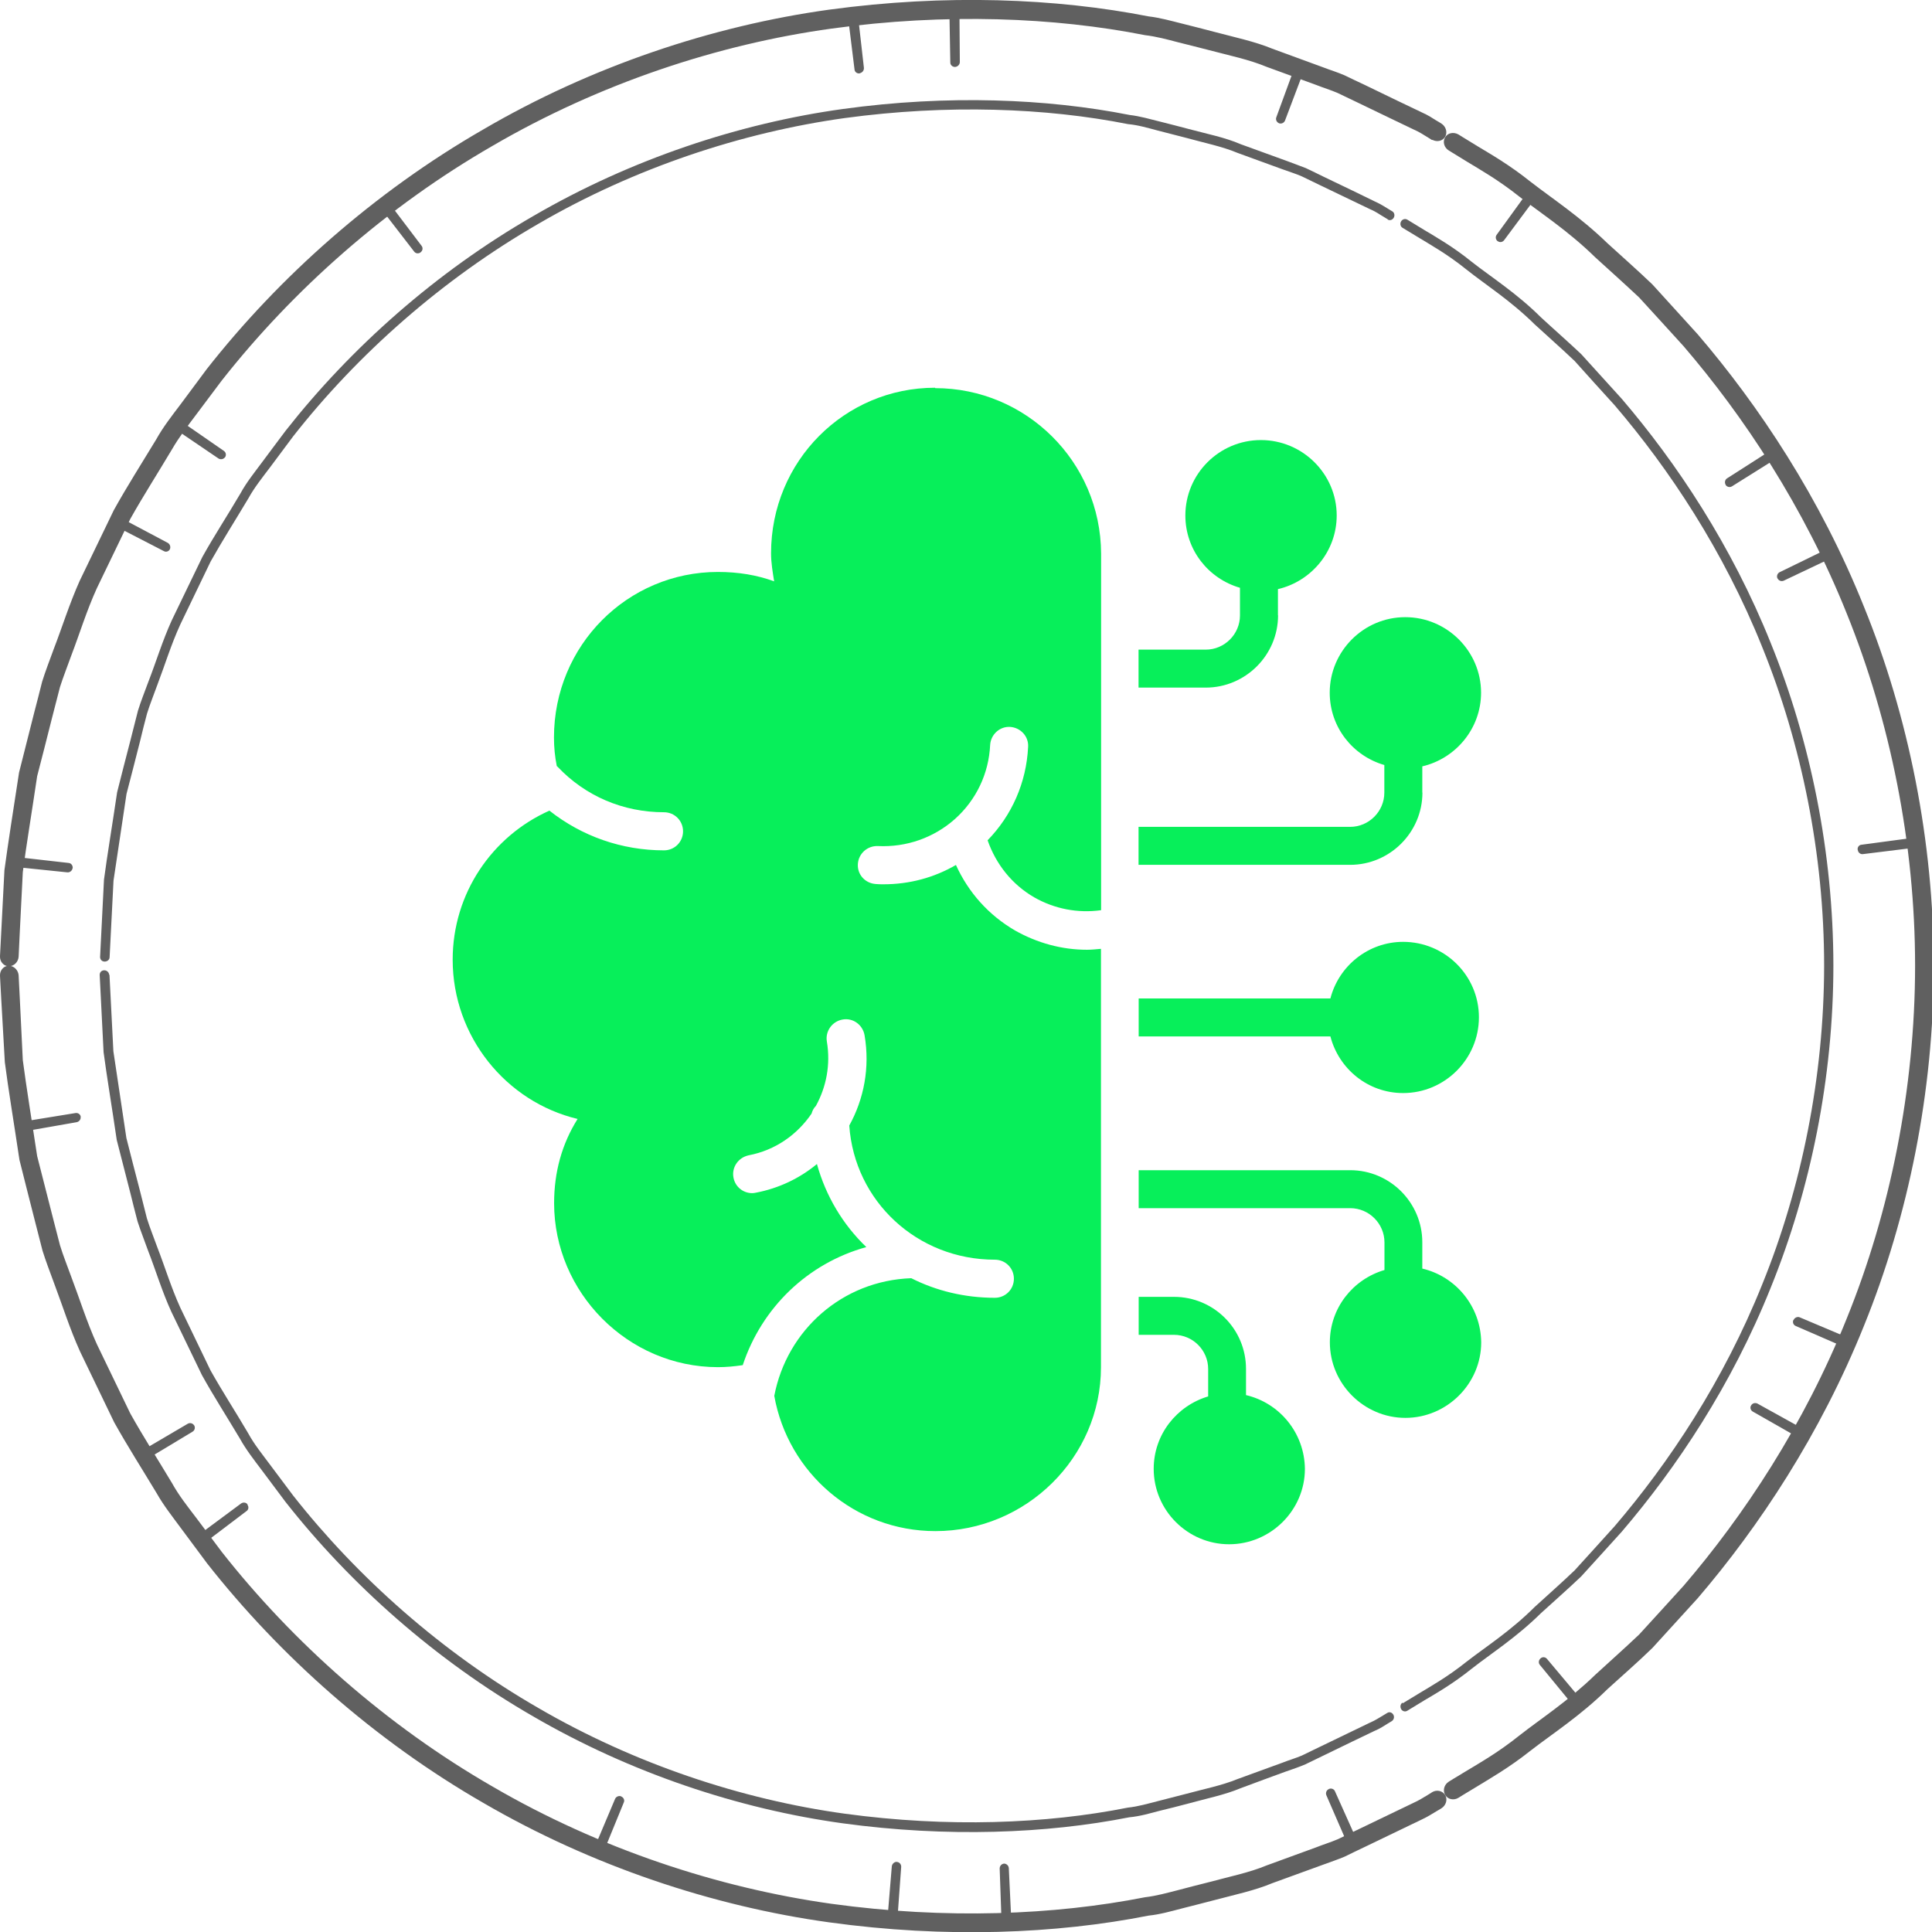
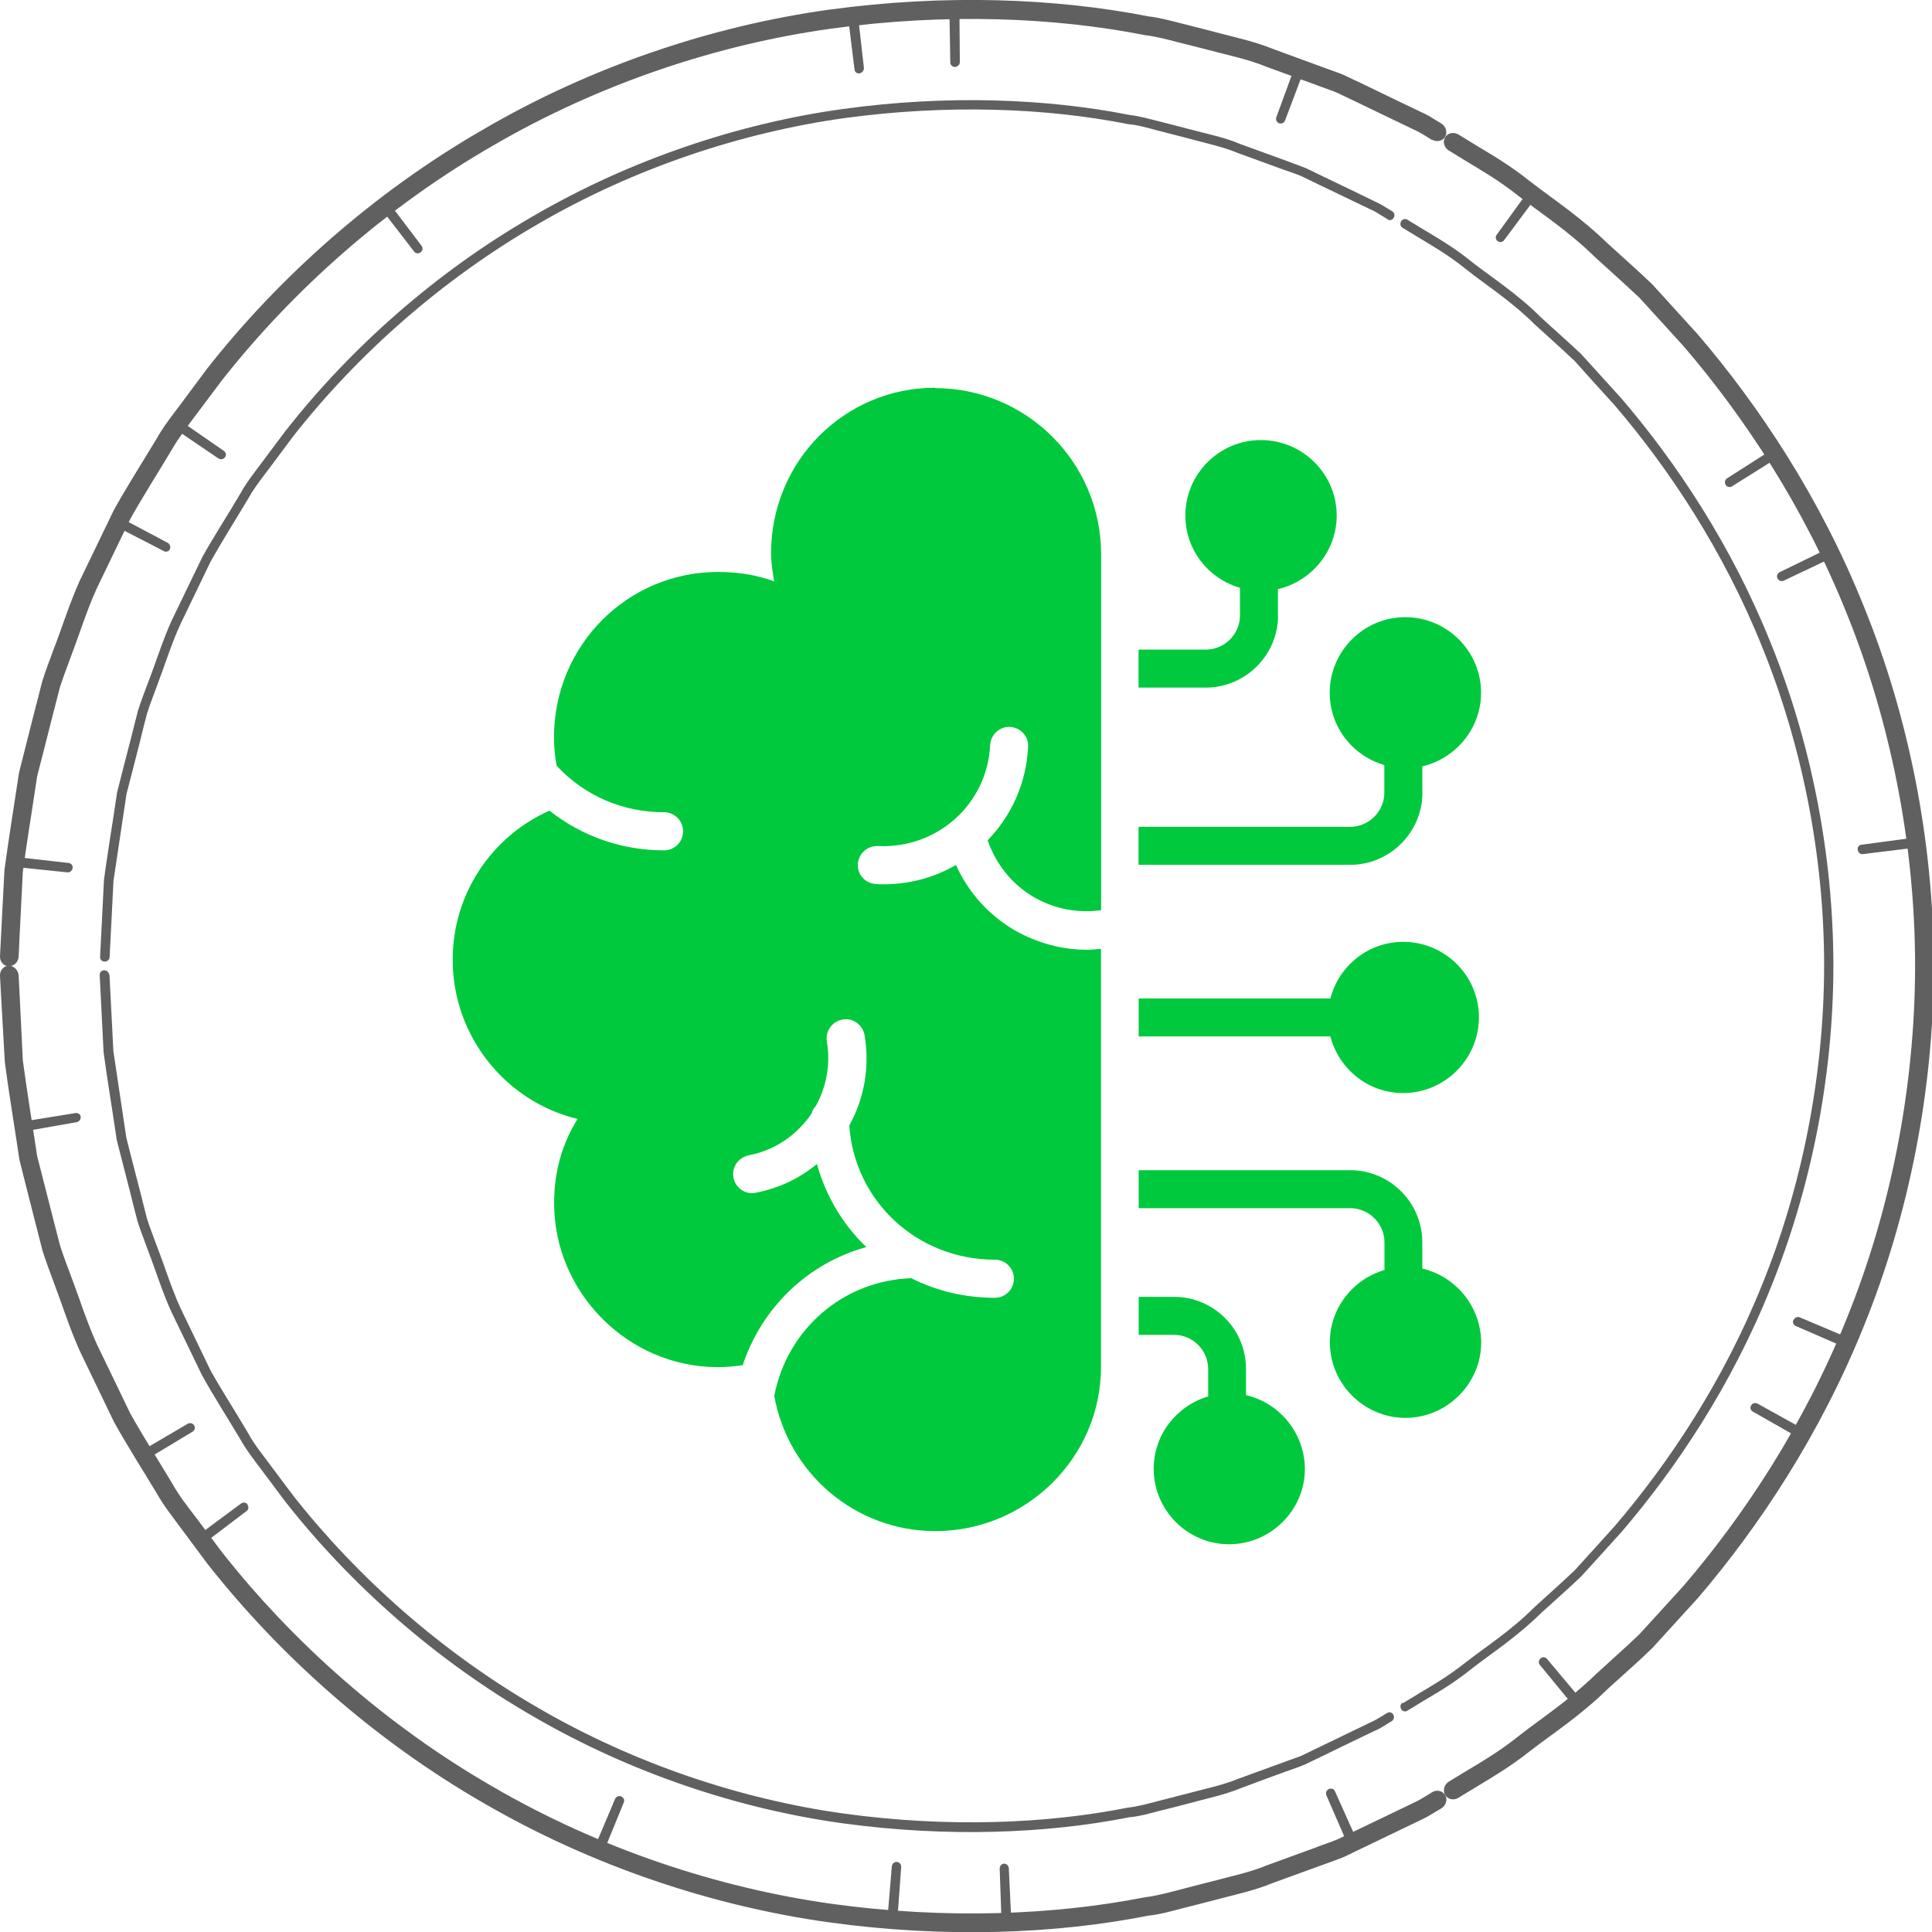
<svg xmlns="http://www.w3.org/2000/svg" id="Layer_1" data-name="Layer 1" viewBox="0 0 144 144">
  <defs>
    <style>
      .cls-1 {
-         fill: #606060;
+         fill: #00c93d;
      }

      .cls-2 {
-         fill: #07ef5a;
+         fill: #606060;
      }
    </style>
  </defs>
  <g id="Layer_2-2" data-name="Layer 2-2">
    <g>
      <g>
-         <path class="cls-2" d="M106.01,59.08v-1.96c2.49-.58,4.38-2.82,4.38-5.49,0-3.09-2.54-5.63-5.65-5.63s-5.63,2.54-5.63,5.63c0,2.57,1.72,4.71,4.07,5.39v2.06c0,1.4-1.15,2.55-2.55,2.55h-15.77v2.83h15.77c2.96,0,5.39-2.42,5.39-5.39h0,0Z" />
-         <path class="cls-2" d="M95.25,45.87v-1.96c2.49-.58,4.38-2.82,4.38-5.49,0-3.09-2.54-5.62-5.65-5.62s-5.63,2.53-5.63,5.62c0,2.57,1.72,4.71,4.07,5.39v2.06c0,1.4-1.15,2.55-2.55,2.55h-5.01v2.83h5.01c2.96,0,5.39-2.42,5.39-5.39h0Z" />
-         <path class="cls-2" d="M106.01,94.55v-1.96c0-2.96-2.42-5.37-5.37-5.37h-15.77v2.83h15.77c1.4,0,2.55,1.15,2.55,2.55v2.06c-2.35.69-4.07,2.83-4.07,5.39,0,3.09,2.54,5.63,5.63,5.63s5.65-2.54,5.65-5.63c-.03-2.69-1.91-4.92-4.4-5.5h0Z" />
-         <path class="cls-2" d="M92.87,103.99v-1.96c0-2.98-2.41-5.37-5.37-5.37h-2.63v2.83h2.63c1.4,0,2.55,1.14,2.55,2.55v2.04c-2.34.7-4.06,2.83-4.06,5.4,0,3.09,2.53,5.62,5.62,5.62s5.65-2.53,5.65-5.62c-.03-2.69-1.9-4.92-4.4-5.5h0Z" />
-         <path class="cls-2" d="M104.58,81.47c3.11,0,5.65-2.54,5.65-5.65s-2.54-5.62-5.65-5.62c-2.6,0-4.8,1.8-5.42,4.22h-14.29v2.83h14.29c.63,2.42,2.8,4.22,5.42,4.22h0Z" />
-         <path class="cls-2" d="M69.69,28.9c-6.74,0-12.22,5.47-12.22,12.34,0,.7.12,1.4.23,2.09-1.28-.47-2.67-.7-4.19-.7-6.74,0-12.22,5.47-12.22,12.34,0,.73.07,1.43.21,2.13.02.02.05.03.06.05,2.07,2.19,4.89,3.39,7.93,3.39.79,0,1.42.63,1.42,1.42s-.63,1.42-1.42,1.42c-3.15,0-6.12-1.05-8.54-2.96-4.26,1.9-7.21,6.16-7.21,11.11,0,5.71,3.96,10.59,9.31,11.87-1.17,1.87-1.75,3.96-1.75,6.28,0,6.63,5.47,12.22,12.22,12.22.61,0,1.23-.06,1.84-.15,1.42-4.29,4.84-7.59,9.21-8.8-1.74-1.67-3.02-3.8-3.68-6.19-1.27,1.05-2.82,1.81-4.57,2.14-.08.02-.18.03-.26.03-.67,0-1.26-.47-1.39-1.15-.15-.77.35-1.5,1.13-1.67,2-.38,3.63-1.55,4.69-3.11.06-.22.16-.41.32-.57.77-1.4,1.11-3.06.82-4.8-.13-.77.39-1.5,1.17-1.64s1.5.39,1.64,1.17c.41,2.42-.05,4.76-1.14,6.73.39,5.65,5.07,10,10.85,10,.79,0,1.42.63,1.42,1.42s-.63,1.42-1.42,1.42c-2.25,0-4.37-.52-6.23-1.46-5.14.18-9.27,3.87-10.21,8.77,1.02,5.73,6,10.08,12.01,10.08,6.74,0,12.34-5.47,12.34-12.22v-31.18c-.35.03-.7.07-1.04.07-1.87,0-3.71-.5-5.37-1.44-1.96-1.14-3.47-2.83-4.4-4.88-1.64.95-3.47,1.44-5.4,1.44-.19,0-.38,0-.57-.02-.79-.05-1.39-.7-1.34-1.49s.72-1.37,1.49-1.34c2.12.1,4.16-.61,5.74-2.01,1.59-1.42,2.53-3.39,2.63-5.53.05-.79.73-1.39,1.49-1.34.77.05,1.39.7,1.34,1.49-.13,2.66-1.21,5.1-3.02,6.96.63,1.8,1.83,3.3,3.47,4.25,1.52.87,3.26,1.2,4.99.96v-26.57c-.03-6.88-5.62-12.34-12.36-12.34h0Z" />
+         <path class="cls-1" d="M106.01,59.08v-1.96c2.49-.58,4.38-2.82,4.38-5.49,0-3.09-2.54-5.63-5.65-5.63s-5.63,2.54-5.63,5.63c0,2.57,1.72,4.71,4.07,5.39v2.06c0,1.4-1.15,2.55-2.55,2.55h-15.77v2.83h15.77c2.96,0,5.39-2.42,5.39-5.39h0,0Z" />
+         <path class="cls-1" d="M95.25,45.87v-1.96c2.49-.58,4.38-2.82,4.38-5.49,0-3.09-2.54-5.62-5.65-5.62s-5.63,2.53-5.63,5.62c0,2.57,1.72,4.71,4.07,5.39v2.06c0,1.4-1.15,2.55-2.55,2.55h-5.01v2.83h5.01c2.96,0,5.39-2.42,5.39-5.39h0Z" />
+         <path class="cls-1" d="M106.01,94.55v-1.96c0-2.96-2.42-5.37-5.37-5.37h-15.77v2.83h15.77c1.4,0,2.55,1.15,2.55,2.55v2.06c-2.35.69-4.07,2.83-4.07,5.39,0,3.09,2.54,5.63,5.63,5.63s5.65-2.54,5.65-5.63c-.03-2.69-1.91-4.92-4.4-5.5h0Z" />
+         <path class="cls-1" d="M92.87,103.99v-1.96c0-2.98-2.41-5.37-5.37-5.37h-2.63v2.83h2.63c1.4,0,2.55,1.14,2.55,2.55v2.04c-2.34.7-4.06,2.83-4.06,5.4,0,3.09,2.53,5.62,5.62,5.62s5.65-2.53,5.65-5.62c-.03-2.69-1.9-4.92-4.4-5.5h0Z" />
+         <path class="cls-1" d="M104.58,81.47c3.11,0,5.65-2.54,5.65-5.65s-2.54-5.62-5.65-5.62c-2.6,0-4.8,1.8-5.42,4.22h-14.29v2.83h14.29c.63,2.42,2.8,4.22,5.42,4.22h0Z" />
+         <path class="cls-1" d="M69.69,28.9c-6.74,0-12.22,5.47-12.22,12.34,0,.7.12,1.4.23,2.09-1.28-.47-2.67-.7-4.19-.7-6.74,0-12.22,5.47-12.22,12.34,0,.73.07,1.43.21,2.13.02.02.05.03.06.05,2.07,2.19,4.89,3.39,7.93,3.39.79,0,1.42.63,1.42,1.42s-.63,1.42-1.42,1.42c-3.15,0-6.12-1.05-8.54-2.96-4.26,1.9-7.21,6.16-7.21,11.11,0,5.71,3.96,10.59,9.31,11.87-1.17,1.87-1.75,3.96-1.75,6.28,0,6.63,5.47,12.22,12.22,12.22.61,0,1.23-.06,1.84-.15,1.42-4.29,4.84-7.59,9.21-8.8-1.74-1.67-3.02-3.8-3.68-6.19-1.27,1.05-2.82,1.81-4.57,2.14-.08.02-.18.03-.26.03-.67,0-1.26-.47-1.39-1.15-.15-.77.35-1.5,1.13-1.67,2-.38,3.63-1.55,4.69-3.11.06-.22.16-.41.32-.57.77-1.4,1.11-3.06.82-4.8-.13-.77.39-1.5,1.17-1.64s1.5.39,1.64,1.17c.41,2.42-.05,4.76-1.14,6.73.39,5.65,5.07,10,10.85,10,.79,0,1.42.63,1.42,1.42s-.63,1.42-1.42,1.42c-2.25,0-4.37-.52-6.23-1.46-5.14.18-9.27,3.87-10.21,8.77,1.02,5.73,6,10.08,12.01,10.08,6.74,0,12.34-5.47,12.34-12.22v-31.18c-.35.03-.7.07-1.04.07-1.87,0-3.71-.5-5.37-1.44-1.96-1.14-3.47-2.83-4.4-4.88-1.64.95-3.47,1.44-5.4,1.44-.19,0-.38,0-.57-.02-.79-.05-1.39-.7-1.34-1.49s.72-1.37,1.49-1.34c2.12.1,4.16-.61,5.74-2.01,1.59-1.42,2.53-3.39,2.63-5.53.05-.79.73-1.39,1.49-1.34.77.05,1.39.7,1.34,1.49-.13,2.66-1.21,5.1-3.02,6.96.63,1.8,1.83,3.3,3.47,4.25,1.52.87,3.26,1.2,4.99.96v-26.57c-.03-6.88-5.62-12.34-12.36-12.34h0Z" />
      </g>
      <g id="Layer_1-2" data-name="Layer 1-2">
        <g>
          <g>
-             <path class="cls-1" d="M106.74,10.44s-.12-.07-.35-.22c-.24-.14-.58-.38-1.07-.59-.97-.46-2.39-1.15-4.2-2.02-.45-.22-.93-.45-1.42-.68-.51-.22-1.07-.39-1.63-.61-1.14-.41-2.36-.87-3.67-1.34-1.29-.54-2.76-.84-4.27-1.24-.76-.2-1.54-.39-2.33-.59-.8-.21-1.61-.43-2.46-.53-6.74-1.33-14.85-1.66-23.35-.49-8.5,1.17-17.35,4.12-25.26,8.73-7.94,4.57-14.9,10.76-20.2,17.5-.64.86-1.28,1.71-1.92,2.56s-1.27,1.67-1.79,2.57c-1.06,1.78-2.15,3.48-3.11,5.19-.86,1.78-1.69,3.49-2.49,5.16-.77,1.69-1.29,3.41-1.9,5-.29.81-.6,1.59-.85,2.37-.21.8-.41,1.57-.6,2.33-.38,1.52-.75,2.96-1.1,4.31-.41,2.76-.81,5.16-1.07,7.15-.21,4-.31,6.29-.31,6.29-.02.41-.35.73-.73.73s-.68-.34-.66-.75c0,0,.12-2.33.33-6.41.27-2.02.66-4.47,1.09-7.28.35-1.38.72-2.85,1.11-4.39.2-.77.41-1.57.61-2.38.25-.8.56-1.6.86-2.42.63-1.63,1.17-3.38,1.94-5.1.82-1.7,1.67-3.45,2.54-5.26.97-1.75,2.08-3.49,3.17-5.29.51-.92,1.17-1.76,1.82-2.62.64-.86,1.29-1.73,1.94-2.61,5.4-6.88,12.5-13.19,20.59-17.85C44.1,4.92,53.14,1.92,61.8.72c8.67-1.18,16.92-.85,23.8.5.87.1,1.7.34,2.51.54s1.61.41,2.38.61c1.54.41,3.03.72,4.34,1.26,1.34.49,2.59.95,3.74,1.37.57.22,1.14.39,1.66.62.51.25,1,.48,1.45.69,1.83.89,3.29,1.59,4.28,2.06.5.22.85.46,1.09.61.25.15.37.22.37.22.35.22.48.65.3.99-.2.33-.63.42-.98.22h.02s0,.02,0,.02h0Z" />
-             <path class="cls-1" d="M103.41,16.33s-.11-.07-.33-.2c-.22-.12-.51-.35-.97-.54-.87-.41-2.15-1.04-3.79-1.82-.41-.2-.84-.41-1.28-.62-.45-.2-.96-.35-1.47-.54-1.03-.38-2.13-.78-3.32-1.21-1.17-.49-2.49-.75-3.86-1.13-.68-.18-1.38-.35-2.1-.54-.72-.19-1.45-.41-2.22-.48-6.09-1.21-13.44-1.49-21.11-.45-7.68,1.07-15.68,3.72-22.83,7.88-7.18,4.14-13.48,9.73-18.27,15.83-.58.78-1.15,1.55-1.73,2.32s-1.17,1.5-1.62,2.32c-.96,1.61-1.94,3.15-2.81,4.7-.77,1.6-1.52,3.16-2.25,4.67-.7,1.52-1.17,3.08-1.72,4.52-.26.73-.55,1.43-.77,2.14-.19.72-.37,1.42-.53,2.1-.35,1.37-.68,2.68-1,3.89-.38,2.5-.7,4.67-.97,6.47-.18,3.62-.29,5.7-.29,5.7,0,.19-.17.33-.37.33s-.34-.15-.34-.34c0,0,.11-2.09.29-5.76.24-1.82.61-4.01.98-6.52.31-1.24.65-2.55,1.01-3.94.18-.69.35-1.4.54-2.13.22-.72.51-1.43.78-2.17.57-1.46,1.04-3.03,1.74-4.57.74-1.52,1.49-3.1,2.28-4.72.87-1.57,1.89-3.12,2.84-4.74.45-.83,1.06-1.58,1.63-2.35.58-.77,1.15-1.55,1.75-2.34,4.85-6.17,11.21-11.83,18.47-16,7.24-4.21,15.32-6.9,23.08-7.97,7.77-1.07,15.19-.77,21.35.45.78.09,1.52.31,2.25.49s1.44.37,2.13.55c1.38.37,2.72.63,3.9,1.14,1.2.43,2.32.85,3.36,1.22.51.2,1.02.37,1.49.56.45.22.89.42,1.3.63,1.65.79,2.94,1.41,3.83,1.85.45.2.76.41.98.54s.33.2.33.2c.16.09.21.31.11.48s-.3.23-.45.13v-.02s0,0,0,0h0Z" />
-             <path class="cls-1" d="M5.41,64.71c-.03.19-.21.33-.39.31l-3.97-.41c-.19-.02-.31-.2-.29-.41.03-.21.21-.35.39-.33l3.97.45c.19.02.31.19.3.38h0s0,0,0,0Z" />
-             <path class="cls-1" d="M31.35,18.81c-.16.12-.38.09-.49-.07l-2.44-3.16c-.12-.15-.08-.38.09-.49s.39-.1.5.05l2.41,3.18c.12.15.09.37-.07.48h0Z" />
-             <path class="cls-1" d="M64.07,5.47c-.19.03-.37-.11-.38-.3l-.49-3.96c-.02-.2.12-.38.33-.41s.38.1.41.29l.45,3.96c.02.2-.12.37-.31.41h0s0,0,0,0Z" />
-             <path class="cls-1" d="M71.18,4.99c-.19,0-.35-.14-.35-.33l-.07-3.99c0-.19.16-.35.37-.37.21,0,.38.14.38.33l.03,3.99c0,.19-.15.35-.35.37h0Z" />
-             <path class="cls-1" d="M95.34,9.19c-.18-.07-.28-.27-.21-.45l1.37-3.74c.07-.18.28-.28.46-.2.19.07.3.28.23.45l-1.41,3.73c-.07.18-.27.27-.45.21h0Z" />
-             <path class="cls-1" d="M12.67,40.92c-.08.18-.29.25-.45.16l-3.55-1.83c-.17-.09-.24-.31-.15-.49s.31-.26.46-.17l3.52,1.87c.17.09.24.31.16.48h0Z" />
-             <path class="cls-1" d="M16.77,34.08c-.12.16-.34.19-.49.09l-3.3-2.24c-.16-.11-.19-.33-.07-.49.12-.17.35-.21.5-.1l3.28,2.27c.16.11.19.33.08.48Z" />
+             <path class="cls-2" d="M106.74,10.44s-.12-.07-.35-.22c-.24-.14-.58-.38-1.07-.59-.97-.46-2.39-1.15-4.2-2.02-.45-.22-.93-.45-1.42-.68-.51-.22-1.07-.39-1.63-.61-1.14-.41-2.36-.87-3.67-1.34-1.29-.54-2.76-.84-4.27-1.24-.76-.2-1.54-.39-2.33-.59-.8-.21-1.61-.43-2.46-.53-6.74-1.33-14.85-1.66-23.35-.49-8.5,1.17-17.35,4.12-25.26,8.73-7.94,4.57-14.9,10.76-20.2,17.5-.64.86-1.28,1.71-1.92,2.56s-1.27,1.67-1.79,2.57c-1.06,1.78-2.15,3.48-3.11,5.19-.86,1.78-1.69,3.49-2.49,5.16-.77,1.69-1.29,3.41-1.9,5-.29.81-.6,1.59-.85,2.37-.21.8-.41,1.57-.6,2.33-.38,1.52-.75,2.96-1.1,4.31-.41,2.76-.81,5.16-1.07,7.15-.21,4-.31,6.29-.31,6.29-.02.41-.35.73-.73.73s-.68-.34-.66-.75c0,0,.12-2.33.33-6.41.27-2.02.66-4.47,1.09-7.28.35-1.38.72-2.85,1.11-4.39.2-.77.41-1.57.61-2.38.25-.8.56-1.6.86-2.42.63-1.63,1.17-3.38,1.94-5.1.82-1.7,1.67-3.45,2.54-5.26.97-1.75,2.08-3.49,3.17-5.29.51-.92,1.17-1.76,1.82-2.62.64-.86,1.29-1.73,1.94-2.61,5.4-6.88,12.5-13.19,20.59-17.85C44.1,4.92,53.14,1.92,61.8.72c8.67-1.18,16.92-.85,23.8.5.87.1,1.7.34,2.51.54s1.61.41,2.38.61c1.54.41,3.03.72,4.34,1.26,1.34.49,2.59.95,3.74,1.37.57.22,1.14.39,1.66.62.51.25,1,.48,1.45.69,1.83.89,3.29,1.59,4.28,2.06.5.22.85.46,1.09.61.25.15.37.22.37.22.35.22.48.65.3.99-.2.33-.63.42-.98.22h.02s0,.02,0,.02h0Z" />
+             <path class="cls-2" d="M103.41,16.33s-.11-.07-.33-.2c-.22-.12-.51-.35-.97-.54-.87-.41-2.15-1.04-3.79-1.82-.41-.2-.84-.41-1.28-.62-.45-.2-.96-.35-1.47-.54-1.03-.38-2.13-.78-3.32-1.21-1.17-.49-2.49-.75-3.86-1.13-.68-.18-1.38-.35-2.1-.54-.72-.19-1.45-.41-2.22-.48-6.09-1.21-13.44-1.49-21.11-.45-7.68,1.07-15.68,3.72-22.83,7.88-7.18,4.14-13.48,9.73-18.27,15.83-.58.78-1.15,1.55-1.73,2.32s-1.17,1.5-1.62,2.32c-.96,1.61-1.94,3.15-2.81,4.7-.77,1.6-1.52,3.16-2.25,4.67-.7,1.52-1.17,3.08-1.72,4.52-.26.73-.55,1.43-.77,2.14-.19.72-.37,1.42-.53,2.1-.35,1.37-.68,2.68-1,3.89-.38,2.5-.7,4.67-.97,6.47-.18,3.62-.29,5.7-.29,5.7,0,.19-.17.33-.37.33s-.34-.15-.34-.34c0,0,.11-2.09.29-5.76.24-1.82.61-4.01.98-6.52.31-1.24.65-2.55,1.01-3.94.18-.69.35-1.4.54-2.13.22-.72.51-1.43.78-2.17.57-1.46,1.04-3.03,1.74-4.57.74-1.52,1.49-3.1,2.28-4.72.87-1.57,1.89-3.12,2.84-4.74.45-.83,1.06-1.58,1.63-2.35.58-.77,1.15-1.55,1.75-2.34,4.85-6.17,11.21-11.83,18.47-16,7.24-4.21,15.32-6.9,23.08-7.97,7.77-1.07,15.19-.77,21.35.45.78.09,1.52.31,2.25.49s1.44.37,2.13.55c1.38.37,2.72.63,3.9,1.14,1.2.43,2.32.85,3.36,1.22.51.2,1.02.37,1.49.56.45.22.89.42,1.3.63,1.65.79,2.94,1.41,3.83,1.85.45.2.76.41.98.54s.33.2.33.2c.16.09.21.31.11.48s-.3.23-.45.13v-.02s0,0,0,0h0Z" />
+             <path class="cls-2" d="M5.41,64.71c-.03.19-.21.33-.39.31l-3.97-.41c-.19-.02-.31-.2-.29-.41.03-.21.21-.35.39-.33l3.97.45c.19.02.31.19.3.38h0s0,0,0,0Z" />
+             <path class="cls-2" d="M31.35,18.81c-.16.12-.38.09-.49-.07l-2.44-3.16c-.12-.15-.08-.38.09-.49s.39-.1.5.05l2.41,3.18c.12.15.09.37-.07.48h0Z" />
+             <path class="cls-2" d="M64.07,5.47c-.19.03-.37-.11-.38-.3l-.49-3.96c-.02-.2.12-.38.33-.41s.38.1.41.29l.45,3.96c.02.2-.12.37-.31.41h0s0,0,0,0Z" />
+             <path class="cls-2" d="M71.18,4.99c-.19,0-.35-.14-.35-.33l-.07-3.99c0-.19.16-.35.37-.37.21,0,.38.14.38.33l.03,3.99c0,.19-.15.35-.35.37h0Z" />
+             <path class="cls-2" d="M95.34,9.19c-.18-.07-.28-.27-.21-.45l1.37-3.74c.07-.18.28-.28.46-.2.19.07.3.28.23.45l-1.41,3.73c-.07.18-.27.27-.45.21h0Z" />
+             <path class="cls-2" d="M12.67,40.92c-.08.18-.29.25-.45.16l-3.55-1.83c-.17-.09-.24-.31-.15-.49s.31-.26.46-.17l3.52,1.87c.17.09.24.31.16.48h0Z" />
+             <path class="cls-2" d="M16.77,34.08c-.12.16-.34.19-.49.09l-3.3-2.24c-.16-.11-.19-.33-.07-.49.12-.17.35-.21.5-.1l3.28,2.27c.16.11.19.33.08.48Z" />
          </g>
          <g>
-             <path class="cls-1" d="M107.99,132.79s.48-.3,1.4-.85c.92-.56,2.29-1.33,3.86-2.59,1.58-1.24,3.63-2.56,5.64-4.51,1.03-.95,2.14-1.93,3.28-3.01,1.06-1.15,2.16-2.37,3.32-3.64,4.46-5.2,8.96-11.96,12.16-19.93,3.23-7.96,5.08-17.1,5.09-26.26,0-9.16-1.87-18.3-5.09-26.26-3.2-7.99-7.7-14.73-12.16-19.93-1.15-1.26-2.26-2.49-3.32-3.64-1.14-1.07-2.25-2.06-3.28-3-2-1.96-4.06-3.29-5.64-4.51-1.57-1.25-2.94-2.02-3.86-2.58-.92-.56-1.4-.86-1.4-.86-.35-.21-.48-.65-.28-.98.19-.34.63-.42.99-.22,0,0,.49.31,1.43.88s2.34,1.36,3.94,2.64c1.61,1.25,3.7,2.61,5.75,4.6,1.05.96,2.19,1.96,3.34,3.06,1.07,1.18,2.2,2.42,3.38,3.72,4.54,5.3,9.14,12.18,12.4,20.33,3.3,8.11,5.19,17.43,5.19,26.77s-1.9,18.66-5.19,26.77c-3.27,8.14-7.86,15.03-12.4,20.33-1.17,1.29-2.31,2.54-3.38,3.71-1.14,1.11-2.29,2.1-3.34,3.06-2.03,2-4.14,3.35-5.75,4.6-1.6,1.27-3,2.06-3.94,2.64-.94.56-1.43.87-1.43.87-.35.21-.79.12-.99-.22-.19-.34-.07-.77.28-.99h0s0,0,0,0Z" />
-             <path class="cls-1" d="M104.54,126.96s.45-.27,1.27-.77,2.08-1.2,3.49-2.33c1.43-1.11,3.3-2.3,5.09-4.09.93-.85,1.94-1.74,2.97-2.72.95-1.05,1.96-2.15,2.99-3.3,4.03-4.71,8.11-10.81,11-18.03,2.92-7.19,4.6-15.44,4.61-23.74,0-8.3-1.69-16.55-4.61-23.74-2.89-7.21-6.97-13.32-11-18.03-1.05-1.15-2.04-2.25-2.99-3.31-1.03-.98-2.04-1.86-2.97-2.72-1.8-1.78-3.67-2.96-5.09-4.09-1.41-1.14-2.66-1.83-3.49-2.34-.83-.5-1.27-.77-1.27-.77-.16-.09-.21-.31-.11-.48s.31-.22.46-.13c0,0,.45.27,1.28.78.84.51,2.1,1.21,3.53,2.37,1.44,1.13,3.34,2.33,5.15,4.13.94.87,1.96,1.76,3,2.74.97,1.07,1.97,2.17,3.03,3.34,4.08,4.77,8.19,10.93,11.11,18.22,2.95,7.27,4.65,15.61,4.66,24,0,8.39-1.71,16.73-4.66,24-2.92,7.3-7.04,13.45-11.11,18.21-1.06,1.17-2.06,2.28-3.03,3.34-1.04.99-2.06,1.88-3,2.74-1.82,1.8-3.71,3-5.15,4.13-1.43,1.15-2.69,1.86-3.53,2.36-.84.51-1.28.78-1.28.78-.16.1-.37.04-.46-.13s-.05-.38.11-.48v.02h0Z" />
-             <path class="cls-1" d="M111.63,17.98c-.16-.12-.19-.34-.07-.49l2.34-3.23c.11-.16.34-.18.5-.06.17.12.21.35.09.5l-2.38,3.2c-.12.16-.34.19-.48.07h0s0,.01,0,.01Z" />
-             <path class="cls-1" d="M138.46,63.34c-.03-.19.1-.37.3-.38l3.96-.53c.19-.02.37.12.39.33.03.21-.1.38-.29.41l-3.96.49c-.19.03-.37-.11-.39-.31h0Z" />
-             <path class="cls-1" d="M133.69,98.37c.08-.17.3-.26.46-.18l3.67,1.55c.18.08.25.29.16.48s-.31.27-.48.2l-3.66-1.59c-.18-.08-.25-.28-.17-.45h.02Z" />
-             <path class="cls-1" d="M130.52,104.75c.1-.17.31-.22.48-.13l3.48,1.93c.17.09.22.31.11.48s-.33.24-.49.15l-3.46-1.97c-.17-.1-.22-.31-.12-.46h0Z" />
-             <path class="cls-1" d="M114.82,123.61c.14-.13.35-.12.48.03l2.57,3.06c.12.15.1.38-.06.51-.15.15-.38.12-.5-.03l-2.54-3.09c-.12-.15-.09-.35.05-.48h0Z" />
-             <path class="cls-1" d="M128.62,36.13c-.1-.17-.05-.38.11-.48l3.36-2.15c.16-.11.38-.05.48.13.11.18.06.39-.1.5l-3.38,2.12c-.16.1-.38.05-.48-.12h0Z" />
-             <path class="cls-1" d="M132.48,43.11c-.08-.17,0-.38.16-.46l3.59-1.75c.17-.08.38,0,.48.19.09.18.02.39-.16.48l-3.6,1.71c-.18.08-.38,0-.46-.17h0Z" />
+             <path class="cls-2" d="M107.99,132.79s.48-.3,1.4-.85c.92-.56,2.29-1.33,3.86-2.59,1.58-1.24,3.63-2.56,5.64-4.51,1.03-.95,2.14-1.93,3.28-3.01,1.06-1.15,2.16-2.37,3.32-3.64,4.46-5.2,8.96-11.96,12.16-19.93,3.23-7.96,5.08-17.1,5.09-26.26,0-9.16-1.87-18.3-5.09-26.26-3.2-7.99-7.7-14.73-12.16-19.93-1.15-1.26-2.26-2.49-3.32-3.64-1.14-1.07-2.25-2.06-3.28-3-2-1.96-4.06-3.29-5.64-4.51-1.57-1.25-2.94-2.02-3.86-2.58-.92-.56-1.4-.86-1.4-.86-.35-.21-.48-.65-.28-.98.19-.34.63-.42.99-.22,0,0,.49.31,1.43.88s2.34,1.36,3.94,2.64c1.61,1.25,3.7,2.61,5.75,4.6,1.05.96,2.19,1.96,3.34,3.06,1.07,1.18,2.2,2.42,3.38,3.72,4.54,5.3,9.14,12.18,12.4,20.33,3.3,8.11,5.19,17.43,5.19,26.77s-1.9,18.66-5.19,26.77c-3.27,8.14-7.86,15.03-12.4,20.33-1.17,1.29-2.31,2.54-3.38,3.71-1.14,1.11-2.29,2.1-3.34,3.06-2.03,2-4.14,3.35-5.75,4.6-1.6,1.27-3,2.06-3.94,2.64-.94.56-1.43.87-1.43.87-.35.21-.79.12-.99-.22-.19-.34-.07-.77.28-.99h0s0,0,0,0Z" />
+             <path class="cls-2" d="M104.54,126.96s.45-.27,1.27-.77,2.08-1.2,3.49-2.33c1.43-1.11,3.3-2.3,5.09-4.09.93-.85,1.94-1.74,2.97-2.72.95-1.05,1.96-2.15,2.99-3.3,4.03-4.71,8.11-10.81,11-18.03,2.92-7.19,4.6-15.44,4.61-23.74,0-8.3-1.69-16.55-4.61-23.74-2.89-7.21-6.97-13.32-11-18.03-1.05-1.15-2.04-2.25-2.99-3.31-1.03-.98-2.04-1.86-2.97-2.72-1.8-1.78-3.67-2.96-5.09-4.09-1.41-1.14-2.66-1.83-3.49-2.34-.83-.5-1.27-.77-1.27-.77-.16-.09-.21-.31-.11-.48s.31-.22.46-.13c0,0,.45.27,1.28.78.84.51,2.1,1.21,3.53,2.37,1.44,1.13,3.34,2.33,5.15,4.13.94.87,1.96,1.76,3,2.74.97,1.07,1.97,2.17,3.03,3.34,4.08,4.77,8.19,10.93,11.11,18.22,2.95,7.27,4.65,15.61,4.66,24,0,8.39-1.71,16.73-4.66,24-2.92,7.3-7.04,13.45-11.11,18.21-1.06,1.17-2.06,2.28-3.03,3.34-1.04.99-2.06,1.88-3,2.74-1.82,1.8-3.71,3-5.15,4.13-1.43,1.15-2.69,1.86-3.53,2.36-.84.51-1.28.78-1.28.78-.16.1-.37.04-.46-.13s-.05-.38.11-.48v.02h0Z" />
+             <path class="cls-2" d="M111.63,17.98c-.16-.12-.19-.34-.07-.49l2.34-3.23c.11-.16.34-.18.5-.06.17.12.21.35.09.5l-2.38,3.2c-.12.16-.34.19-.48.07h0s0,.01,0,.01Z" />
+             <path class="cls-2" d="M138.46,63.34c-.03-.19.1-.37.3-.38l3.96-.53c.19-.02.37.12.39.33.03.21-.1.38-.29.41l-3.96.49c-.19.03-.37-.11-.39-.31h0Z" />
+             <path class="cls-2" d="M133.69,98.37c.08-.17.3-.26.46-.18l3.67,1.55c.18.08.25.29.16.48s-.31.27-.48.2l-3.66-1.59c-.18-.08-.25-.28-.17-.45h.02Z" />
+             <path class="cls-2" d="M130.52,104.75c.1-.17.31-.22.48-.13l3.48,1.93c.17.09.22.31.11.48s-.33.24-.49.15l-3.46-1.97c-.17-.1-.22-.31-.12-.46h0Z" />
+             <path class="cls-2" d="M114.82,123.61c.14-.13.35-.12.48.03l2.57,3.06c.12.15.1.38-.06.51-.15.15-.38.12-.5-.03l-2.54-3.09c-.12-.15-.09-.35.05-.48h0Z" />
+             <path class="cls-2" d="M128.62,36.13c-.1-.17-.05-.38.11-.48l3.36-2.15c.16-.11.38-.05.48.13.11.18.06.39-.1.5l-3.38,2.12c-.16.1-.38.05-.48-.12h0Z" />
+             <path class="cls-2" d="M132.48,43.11c-.08-.17,0-.38.16-.46l3.59-1.75c.17-.08.38,0,.48.19.09.18.02.39-.16.48l-3.6,1.71c-.18.08-.38,0-.46-.17h0Z" />
          </g>
          <g>
-             <path class="cls-1" d="M1.39,72.73s.12,2.29.31,6.29c.26,1.98.65,4.38,1.07,7.15.35,1.35.71,2.79,1.1,4.31.2.76.39,1.54.6,2.33.24.79.56,1.57.85,2.38.61,1.6,1.14,3.32,1.9,5,.81,1.67,1.64,3.4,2.49,5.16.96,1.72,2.05,3.42,3.11,5.19.5.91,1.15,1.73,1.79,2.57.63.84,1.27,1.7,1.92,2.56,5.3,6.74,12.26,12.93,20.2,17.5,7.92,4.61,16.77,7.54,25.26,8.73,8.5,1.17,16.6.84,23.35-.49.86-.1,1.67-.33,2.46-.53.79-.21,1.57-.41,2.33-.6,1.51-.41,2.97-.7,4.27-1.24,1.31-.48,2.54-.93,3.67-1.34.56-.22,1.11-.39,1.63-.61.49-.24.98-.46,1.42-.68,1.81-.87,3.23-1.55,4.2-2.02.49-.22.83-.45,1.07-.59s.35-.22.35-.22c.35-.21.78-.11.98.22.19.33.06.77-.3.99,0,0-.12.08-.37.22s-.59.38-1.09.61c-.99.48-2.44,1.17-4.28,2.06-.46.22-.95.45-1.45.7-.52.22-1.09.41-1.66.62-1.15.42-2.41.88-3.74,1.36-1.31.55-2.8.86-4.34,1.27-.78.2-1.57.41-2.38.61-.81.21-1.64.45-2.51.54-6.87,1.36-15.13,1.7-23.8.5-8.67-1.2-17.69-4.2-25.77-8.9-8.1-4.66-15.18-10.97-20.59-17.85-.66-.88-1.3-1.75-1.94-2.61-.64-.87-1.3-1.7-1.82-2.62-1.09-1.81-2.2-3.55-3.17-5.29-.87-1.81-1.72-3.56-2.54-5.27-.78-1.72-1.32-3.46-1.94-5.1-.3-.82-.61-1.62-.86-2.42-.21-.81-.41-1.6-.61-2.38-.39-1.55-.77-3.01-1.11-4.39-.42-2.81-.83-5.26-1.09-7.28C.12,75.07,0,72.73,0,72.73c-.02-.41.28-.75.66-.75s.71.34.73.73h0s0,.01,0,.01Z" />
-             <path class="cls-1" d="M8.16,72.66s.11,2.07.29,5.69c.27,1.8.59,3.97.97,6.47.31,1.22.64,2.52,1,3.89.17.68.35,1.39.53,2.1.22.71.51,1.41.77,2.14.56,1.44,1.03,3,1.72,4.52.73,1.51,1.48,3.07,2.25,4.67.87,1.55,1.87,3.09,2.81,4.69.45.83,1.05,1.56,1.62,2.33.57.76,1.14,1.53,1.73,2.31,4.8,6.1,11.1,11.7,18.27,15.83,7.17,4.17,15.15,6.82,22.83,7.88,7.69,1.05,15.04.76,21.11-.45.77-.08,1.51-.3,2.22-.48.72-.19,1.42-.37,2.1-.54,1.36-.37,2.69-.63,3.86-1.11,1.18-.43,2.29-.84,3.32-1.21.51-.2,1.02-.35,1.47-.54.45-.22.88-.43,1.28-.62,1.64-.79,2.91-1.4,3.79-1.83.45-.19.75-.41.97-.53.22-.13.33-.2.33-.2.16-.1.35-.04.45.13s.04.38-.11.48c0,0-.11.07-.33.2-.22.13-.52.35-.98.54-.89.42-2.18,1.05-3.83,1.85-.41.2-.85.41-1.3.63-.46.2-.97.37-1.49.55-1.04.38-2.16.79-3.36,1.24-1.17.49-2.52.76-3.9,1.14-.69.18-1.4.37-2.13.54-.73.19-1.46.41-2.25.48-6.16,1.22-13.59,1.51-21.35.45-7.77-1.07-15.84-3.76-23.08-7.97-7.26-4.18-13.62-9.83-18.47-16-.59-.79-1.17-1.57-1.75-2.34-.58-.77-1.17-1.52-1.63-2.35-.97-1.63-1.97-3.18-2.84-4.75-.78-1.62-1.54-3.2-2.28-4.72-.7-1.53-1.17-3.11-1.74-4.57-.26-.74-.55-1.45-.78-2.17-.19-.72-.37-1.44-.54-2.13-.35-1.38-.69-2.7-1.01-3.94-.37-2.53-.74-4.72-.98-6.54-.19-3.66-.29-5.76-.29-5.76,0-.19.14-.34.34-.34s.35.15.37.34h0s0,0,0,0h0Z" />
-             <path class="cls-1" d="M99.05,133.34c.17-.08.38,0,.45.17l1.63,3.64c.08.18,0,.38-.2.48-.19.09-.39.02-.48-.16l-1.59-3.66c-.07-.18,0-.38.18-.46h0Z" />
-             <path class="cls-1" d="M46.3,133.9c.18.07.27.27.2.43l-1.51,3.69c-.07.18-.29.27-.48.19-.19-.07-.29-.27-.22-.45l1.55-3.67c.07-.18.29-.27.46-.2h0Z" />
-             <path class="cls-1" d="M18.44,112.15c.12.16.09.38-.07.48l-3.18,2.41c-.16.12-.38.08-.49-.09s-.1-.39.06-.51l3.21-2.38c.16-.11.38-.08.48.07v.02h-.01Z" />
-             <path class="cls-1" d="M14.47,106.23c.1.17.05.38-.12.48l-3.42,2.06c-.16.1-.38.04-.49-.14s-.06-.39.11-.49l3.44-2.02c.17-.1.38-.04.48.12h0Z" />
-             <path class="cls-1" d="M6.01,83.23c.03.19-.1.37-.29.41l-3.93.69c-.19.03-.37-.11-.39-.31-.03-.21.1-.39.29-.42l3.94-.64c.19-.03.37.1.39.29h0s0-.01,0-.01Z" />
-             <path class="cls-1" d="M74.82,138.9c.19,0,.35.14.37.33l.19,3.99c0,.19-.15.35-.35.37-.21,0-.38-.14-.38-.33l-.14-3.99c0-.2.14-.35.34-.37h-.01Z" />
-             <path class="cls-1" d="M66.84,138.78c.19,0,.34.17.33.37l-.29,3.98c0,.19-.19.34-.39.33s-.35-.17-.35-.37l.33-3.98c.02-.19.19-.35.38-.34h0s0,0,0,0h0Z" />
+             <path class="cls-2" d="M1.39,72.73s.12,2.29.31,6.29c.26,1.98.65,4.38,1.07,7.15.35,1.35.71,2.79,1.1,4.31.2.76.39,1.54.6,2.33.24.79.56,1.57.85,2.38.61,1.6,1.14,3.32,1.9,5,.81,1.67,1.64,3.4,2.49,5.16.96,1.72,2.05,3.42,3.11,5.19.5.91,1.15,1.73,1.79,2.57.63.84,1.27,1.7,1.92,2.56,5.3,6.74,12.26,12.93,20.2,17.5,7.92,4.61,16.77,7.54,25.26,8.73,8.5,1.17,16.6.84,23.35-.49.86-.1,1.67-.33,2.46-.53.79-.21,1.57-.41,2.33-.6,1.51-.41,2.97-.7,4.27-1.24,1.31-.48,2.54-.93,3.67-1.34.56-.22,1.11-.39,1.63-.61.49-.24.98-.46,1.42-.68,1.81-.87,3.23-1.55,4.2-2.02.49-.22.83-.45,1.07-.59s.35-.22.35-.22c.35-.21.78-.11.98.22.19.33.06.77-.3.99,0,0-.12.08-.37.22s-.59.38-1.09.61c-.99.48-2.44,1.17-4.28,2.06-.46.22-.95.45-1.45.7-.52.22-1.09.41-1.66.62-1.15.42-2.41.88-3.74,1.36-1.31.55-2.8.86-4.34,1.27-.78.2-1.57.41-2.38.61-.81.21-1.64.45-2.51.54-6.87,1.36-15.13,1.7-23.8.5-8.67-1.2-17.69-4.2-25.77-8.9-8.1-4.66-15.18-10.97-20.59-17.85-.66-.88-1.3-1.75-1.94-2.61-.64-.87-1.3-1.7-1.82-2.62-1.09-1.81-2.2-3.55-3.17-5.29-.87-1.81-1.72-3.56-2.54-5.27-.78-1.72-1.32-3.46-1.94-5.1-.3-.82-.61-1.62-.86-2.42-.21-.81-.41-1.6-.61-2.38-.39-1.55-.77-3.01-1.11-4.39-.42-2.81-.83-5.26-1.09-7.28C.12,75.07,0,72.73,0,72.73c-.02-.41.28-.75.66-.75s.71.34.73.73h0s0,.01,0,.01Z" />
+             <path class="cls-2" d="M8.16,72.66s.11,2.07.29,5.69c.27,1.8.59,3.97.97,6.47.31,1.22.64,2.52,1,3.89.17.68.35,1.39.53,2.1.22.71.51,1.41.77,2.14.56,1.44,1.03,3,1.72,4.52.73,1.51,1.48,3.07,2.25,4.67.87,1.55,1.87,3.09,2.81,4.69.45.83,1.05,1.56,1.62,2.33.57.76,1.14,1.53,1.73,2.31,4.8,6.1,11.1,11.7,18.27,15.83,7.17,4.17,15.15,6.82,22.83,7.88,7.69,1.05,15.04.76,21.11-.45.77-.08,1.51-.3,2.22-.48.72-.19,1.42-.37,2.1-.54,1.36-.37,2.69-.63,3.86-1.11,1.18-.43,2.29-.84,3.32-1.21.51-.2,1.02-.35,1.47-.54.45-.22.88-.43,1.28-.62,1.64-.79,2.91-1.4,3.79-1.83.45-.19.75-.41.97-.53.22-.13.33-.2.33-.2.16-.1.35-.04.45.13s.04.38-.11.48c0,0-.11.07-.33.2-.22.13-.52.35-.98.54-.89.42-2.18,1.05-3.83,1.85-.41.2-.85.41-1.3.63-.46.2-.97.37-1.49.55-1.04.38-2.16.79-3.36,1.24-1.17.49-2.52.76-3.9,1.14-.69.18-1.4.37-2.13.54-.73.19-1.46.41-2.25.48-6.16,1.22-13.59,1.51-21.35.45-7.77-1.07-15.84-3.76-23.08-7.97-7.26-4.18-13.62-9.83-18.47-16-.59-.79-1.17-1.57-1.75-2.34-.58-.77-1.17-1.52-1.63-2.35-.97-1.63-1.97-3.18-2.84-4.75-.78-1.62-1.54-3.2-2.28-4.72-.7-1.53-1.17-3.11-1.74-4.57-.26-.74-.55-1.45-.78-2.17-.19-.72-.37-1.44-.54-2.13-.35-1.38-.69-2.7-1.01-3.94-.37-2.53-.74-4.72-.98-6.54-.19-3.66-.29-5.76-.29-5.76,0-.19.14-.34.34-.34s.35.15.37.34h0s0,0,0,0h0Z" />
+             <path class="cls-2" d="M99.05,133.34c.17-.08.38,0,.45.17l1.63,3.64c.08.18,0,.38-.2.48-.19.09-.39.02-.48-.16l-1.59-3.66c-.07-.18,0-.38.18-.46h0Z" />
+             <path class="cls-2" d="M46.3,133.9c.18.07.27.27.2.43l-1.51,3.69c-.07.18-.29.27-.48.19-.19-.07-.29-.27-.22-.45l1.55-3.67c.07-.18.29-.27.46-.2h0Z" />
+             <path class="cls-2" d="M18.44,112.15c.12.16.09.38-.07.48l-3.18,2.41c-.16.12-.38.08-.49-.09s-.1-.39.06-.51l3.21-2.38c.16-.11.38-.08.48.07v.02h-.01Z" />
+             <path class="cls-2" d="M14.47,106.23c.1.17.05.38-.12.48l-3.42,2.06c-.16.1-.38.04-.49-.14s-.06-.39.11-.49l3.44-2.02c.17-.1.38-.04.48.12h0Z" />
+             <path class="cls-2" d="M6.01,83.23c.03.19-.1.37-.29.41l-3.93.69c-.19.03-.37-.11-.39-.31-.03-.21.1-.39.29-.42l3.94-.64c.19-.03.37.1.39.29h0s0-.01,0-.01Z" />
+             <path class="cls-2" d="M74.82,138.9c.19,0,.35.14.37.33l.19,3.99c0,.19-.15.35-.35.37-.21,0-.38-.14-.38-.33l-.14-3.99c0-.2.14-.35.34-.37h-.01Z" />
+             <path class="cls-2" d="M66.84,138.78c.19,0,.34.17.33.37l-.29,3.98c0,.19-.19.34-.39.33s-.35-.17-.35-.37l.33-3.98c.02-.19.19-.35.38-.34h0s0,0,0,0h0Z" />
          </g>
        </g>
      </g>
    </g>
  </g>
</svg>
